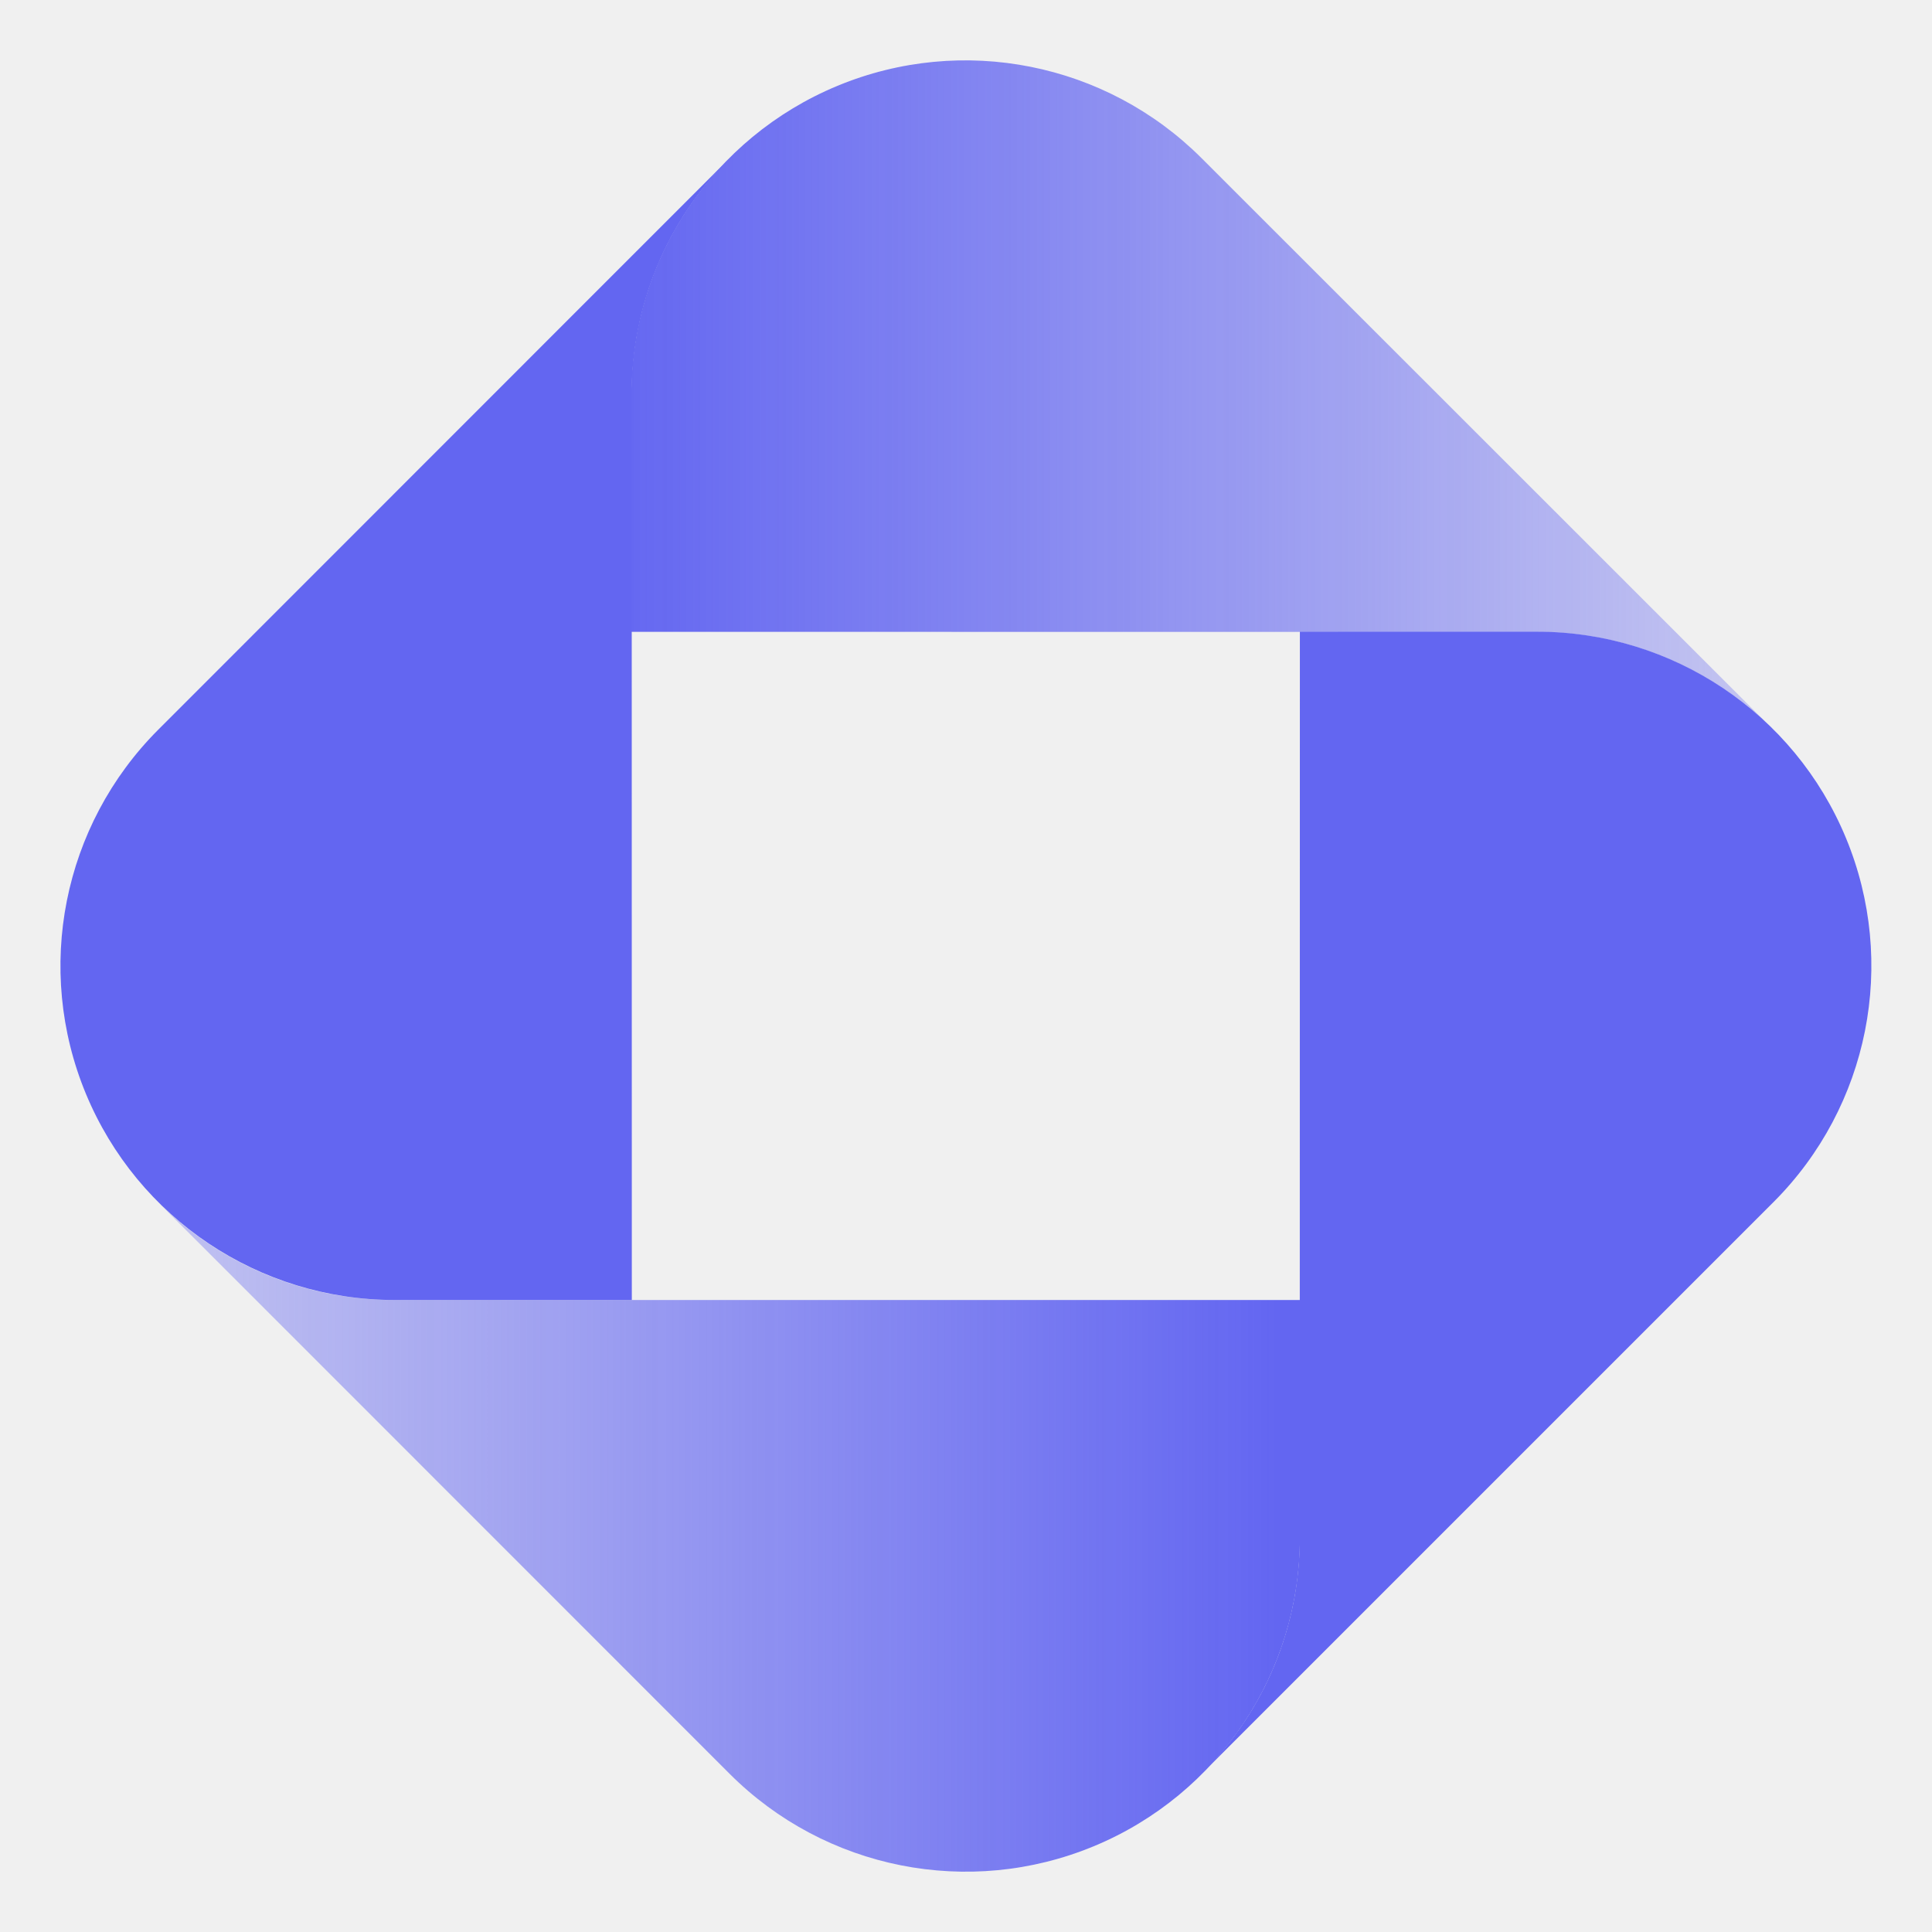
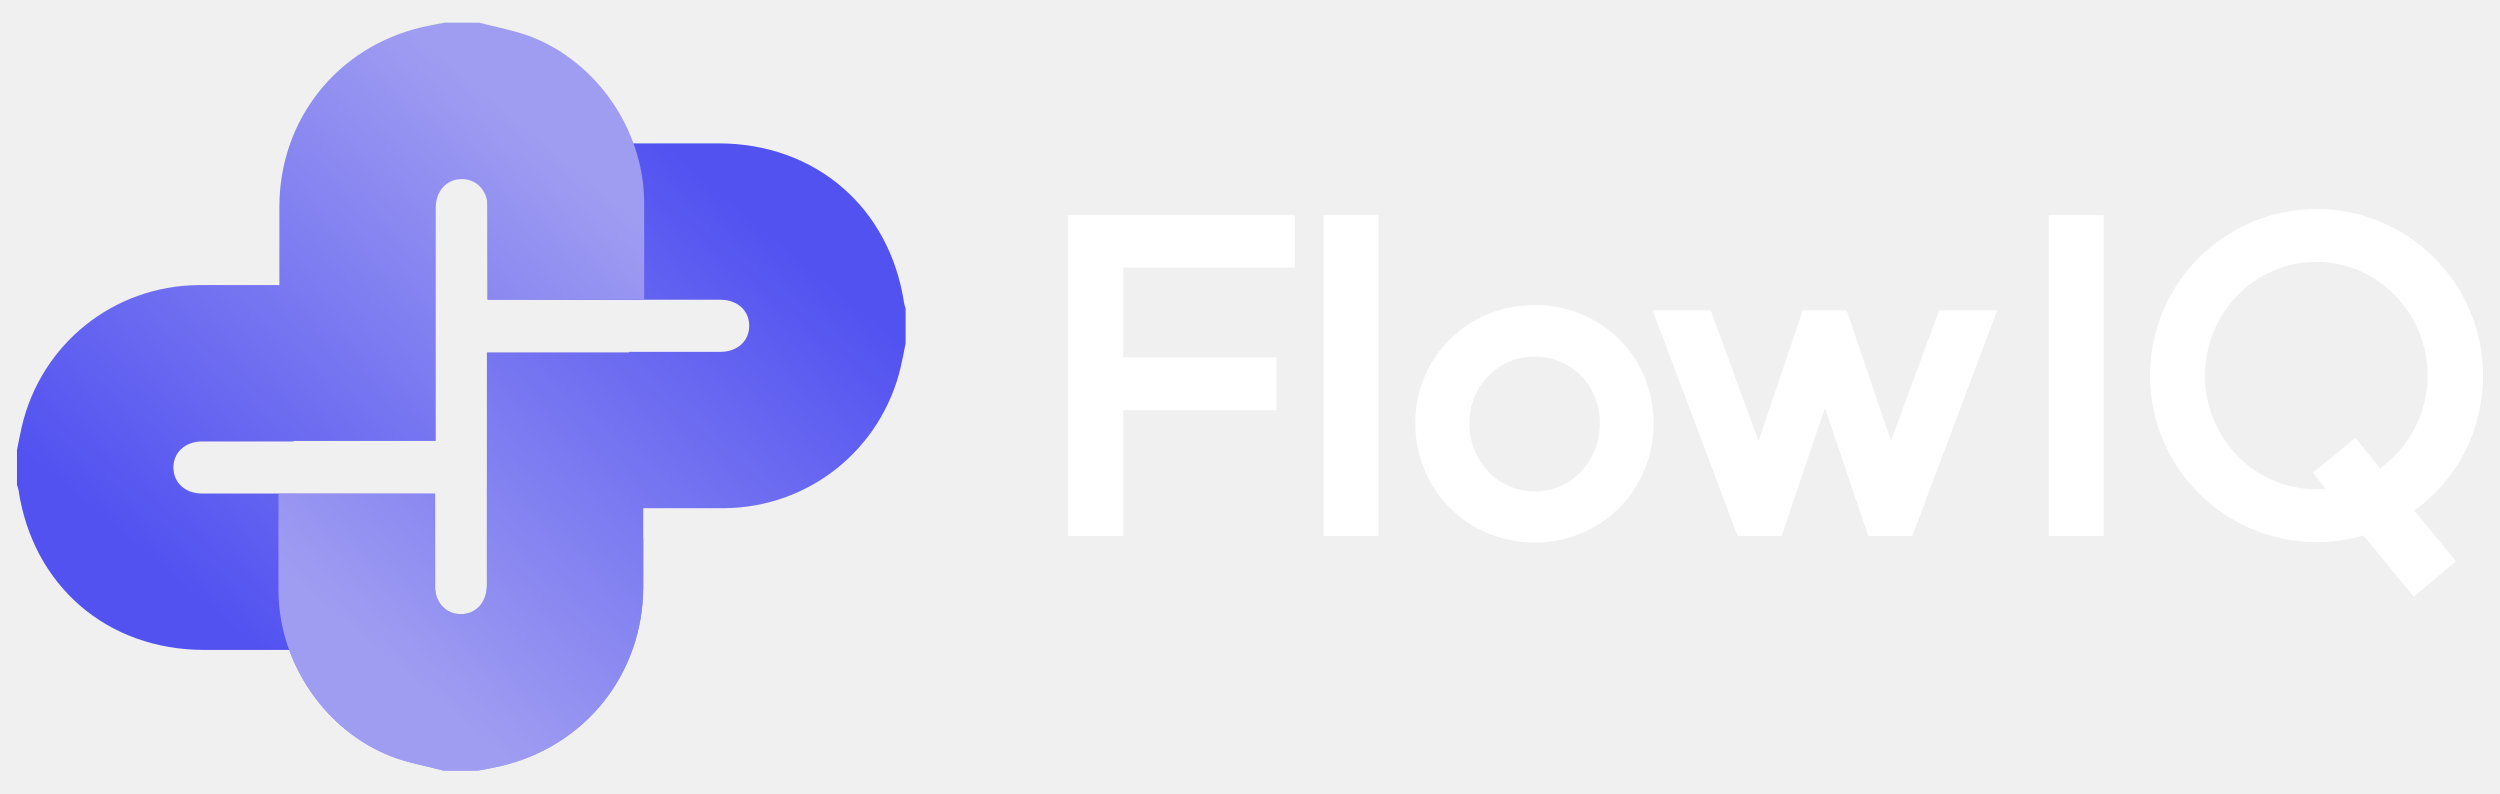
- <svg xmlns="http://www.w3.org/2000/svg" width="32" height="32" fill="none">
-   <path fill="url(#a)" d="M25.46 10.467a5.509 5.509 0 0 1 3.909 1.617l-1.62-1.62-7.847-7.844a5.533 5.533 0 0 0-9.445 3.911v3.934l15.002.002Z" />
-   <path fill="#6366F1" d="M10.463 6.534a5.518 5.518 0 0 1 1.617-3.91l-1.62 1.62-7.84 7.843a5.534 5.534 0 0 0 3.911 9.445h3.934l-.002-14.998ZM21.528 25.465a5.507 5.507 0 0 1-1.618 3.91l1.62-1.62 7.847-7.847a5.534 5.534 0 0 0-3.913-9.445H21.53l-.002 15.002Z" />
-   <path fill="url(#b)" d="M6.529 21.532a5.507 5.507 0 0 1-3.908-1.618l1.62 1.62 7.845 7.847a5.533 5.533 0 0 0 9.445-3.914v-3.935H6.529Z" />
-   <defs>
-     <linearGradient id="a" x1="10" x2="29" y1="11" y2="11" gradientUnits="userSpaceOnUse">
-       <stop stop-color="#6366F1" />
-       <stop offset="1" stop-color="#6366F1" stop-opacity=".32" />
+ <svg xmlns="http://www.w3.org/2000/svg" version="1.1" id="Layer_1" x="0px" y="0px" width="104px" height="33px" viewBox="0 0 104 33" enable-background="new 0 0 104 33" xml:space="preserve">
+   <g>
+     <g>
+       <linearGradient id="SVGID_1_" gradientUnits="userSpaceOnUse" x1="15.621" y1="27.041" x2="30.96" y2="8.773">
+         <stop offset="0" style="stop-color:#9F9DF1" />
+         <stop offset="1" style="stop-color:#5252F1" />
+       </linearGradient>
+       <path fill-rule="evenodd" clip-rule="evenodd" fill="url(#SVGID_1_)" d="M37.613,12.625c-0.596-3.993-3.688-6.66-7.726-6.661    c-3.07,0-6.142,0-9.212,0c-0.129,0-0.258,0-0.397,0c0,2.184,0,4.331,0,6.506c0.163,0,0.306,0,0.448,0c3.082,0,6.165-0.002,9.247,0    c0.703,0.001,1.192,0.447,1.195,1.078c0.003,0.632-0.486,1.083-1.186,1.089c-0.345,0.003-3.478,0.001-3.814,0.001    c0,0.008,0,0.014,0,0.021c-1.98,0-3.938,0-5.913,0c0,0.164,0,0.307,0,0.449c0,3.082,0.001,6.166-0.001,9.248    c-0.001,0.701-0.449,1.191-1.08,1.193s-1.081-0.488-1.087-1.186c-0.003-0.345,0-3.479,0-3.813c-2.197,0-4.345,0-6.503,0    c0,0.461-0.006,3.683,0.001,4.116c0.047,2.936,1.949,5.73,4.682,6.797c0.698,0.271,1.453,0.399,2.182,0.593    c0.481,0,0.964,0,1.445,0c0.306-0.06,0.612-0.112,0.914-0.182c3.534-0.819,5.942-3.833,5.95-7.462    c0.004-1.09,0.001-2.18,0.002-3.271c1.052,0.002,3.076,0.003,3.378,0c3.523-0.035,6.532-2.447,7.334-5.88    c0.077-0.327,0.136-0.657,0.202-0.986c0-0.481,0-0.963,0-1.444C37.654,12.763,37.624,12.694,37.613,12.625z" />
+       <linearGradient id="SVGID_2_" gradientUnits="userSpaceOnUse" x1="-381.366" y1="133.953" x2="-366.027" y2="115.686" gradientTransform="matrix(-1 0 0 -1 -358.6074 139.9121)">
+         <stop offset="0" style="stop-color:#9F9DF1" />
+         <stop offset="1" style="stop-color:#5252F1" />
+       </linearGradient>
+       <path fill-rule="evenodd" clip-rule="evenodd" fill="url(#SVGID_2_)" d="M0.768,20.376c0.596,3.992,3.688,6.66,7.726,6.661    c3.07,0.001,6.142,0,9.212,0c0.129,0,0.258,0,0.397,0c0-2.184,0-4.331,0-6.505c-0.163,0-0.306,0-0.448,0    c-3.082,0-6.165,0-9.248-0.001c-0.701-0.001-1.191-0.447-1.193-1.079c-0.004-0.631,0.486-1.082,1.185-1.088    c0.345-0.003,3.478,0,3.815,0c0-0.008,0-0.016,0-0.022c1.979,0,3.937,0,5.912,0c0-0.165,0-0.308,0-0.449    c0-3.083-0.001-6.166,0.001-9.248c0.001-0.702,0.449-1.192,1.08-1.194c0.631-0.002,1.081,0.488,1.087,1.186    c0.003,0.344,0,3.477,0,3.813c2.197,0,4.345,0,6.503,0c0-0.461,0.006-3.683-0.001-4.116c-0.047-2.936-1.95-5.73-4.682-6.797    c-0.698-0.272-1.453-0.4-2.182-0.593c-0.481,0-0.964,0-1.445,0c-0.306,0.06-0.612,0.112-0.914,0.182    c-3.533,0.819-5.942,3.833-5.951,7.462c-0.002,1.09,0,2.18,0,3.271c-1.053-0.001-3.076-0.002-3.379,0.001    c-3.523,0.035-6.533,2.447-7.334,5.879c-0.076,0.327-0.136,0.657-0.203,0.986c0,0.481,0,0.963,0,1.445    C0.727,20.239,0.757,20.306,0.768,20.376z" />
+     </g>
+     <linearGradient id="SVGID_3_" gradientUnits="userSpaceOnUse" x1="16.153" y1="27.487" x2="31.493" y2="9.22">
+       <stop offset="0" style="stop-color:#9F9DF1" />
+       <stop offset="1" style="stop-color:#5252F1" />
    </linearGradient>
-     <linearGradient id="b" x1="2.164" x2="21.162" y1="29.916" y2="29.916" gradientUnits="userSpaceOnUse">
-       <stop stop-color="#6366F1" stop-opacity=".32" />
-       <stop offset="1" stop-color="#6366F1" />
-     </linearGradient>
-   </defs>
+     <path fill-rule="evenodd" clip-rule="evenodd" fill="url(#SVGID_3_)" d="M20.986,20.797c-0.275-0.157-0.512-0.335-0.731-0.522   c0,1.361,0.001,2.722,0,4.082c-0.001,0.701-0.449,1.191-1.08,1.193s-1.081-0.488-1.087-1.186c-0.003-0.345,0-3.479,0-3.813h-6.503   c0,0.461-0.006,3.683,0.001,4.116c0.047,2.936,1.949,5.73,4.682,6.797c0.698,0.271,1.453,0.399,2.182,0.593h1.445   c0.306-0.06,0.612-0.112,0.914-0.182c3.534-0.819,5.942-3.833,5.95-7.462c0.003-0.67,0.002-1.342,0.001-2.013   C24.75,22.25,22.732,21.798,20.986,20.797z" />
+   </g>
+   <path fill="#FFFFFF" d="M44.437,8.949h9.425v2.181h-7.136v3.739H53.1v2.198h-6.374v5.229h-2.289V8.949z" />
+   <path fill="#FFFFFF" d="M63.842,12.689c-2.785,0-4.967,2.158-4.967,4.913c0,2.785,2.182,4.967,4.967,4.967  c2.774,0,4.948-2.182,4.948-4.967C68.79,14.848,66.616,12.689,63.842,12.689z M63.842,20.443c-1.521,0-2.714-1.248-2.714-2.841  c0-1.553,1.192-2.769,2.714-2.769s2.714,1.216,2.714,2.769C66.556,19.195,65.363,20.443,63.842,20.443z" />
+   <path fill="#FFFFFF" d="M80.672,12.908h2.414l-3.536,9.389h-1.83l-1.802-5.33l-1.803,5.33h-1.83l-3.536-9.389h2.416l1.992,5.439  l1.839-5.439h1.824l1.842,5.432L80.672,12.908z" />
+   <path fill="#FFFFFF" d="M85.227,8.949h2.289v13.348h-2.289V8.949z" />
+   <path fill="#FFFFFF" d="M103.296,15.623c0-3.82-3.108-6.928-6.929-6.928s-6.928,3.108-6.928,6.928c0,3.82,3.107,6.928,6.928,6.928  c0.666,0,1.321-0.094,1.955-0.278l2.089,2.552l1.756-1.478l-1.729-2.105C102.237,19.94,103.296,17.879,103.296,15.623z   M96.747,20.331c-0.137,0.015-0.268,0.021-0.397,0.021c-2.548,0-4.621-2.122-4.621-4.729s2.073-4.729,4.621-4.729  c2.558,0,4.639,2.122,4.639,4.729c0,1.539-0.751,2.982-1.984,3.86l-1.019-1.272l-1.77,1.451L96.747,20.331z" />
+   <path fill="#FFFFFF" d="M55.061,8.949h2.289v13.348h-2.289V8.949z" />
</svg>
